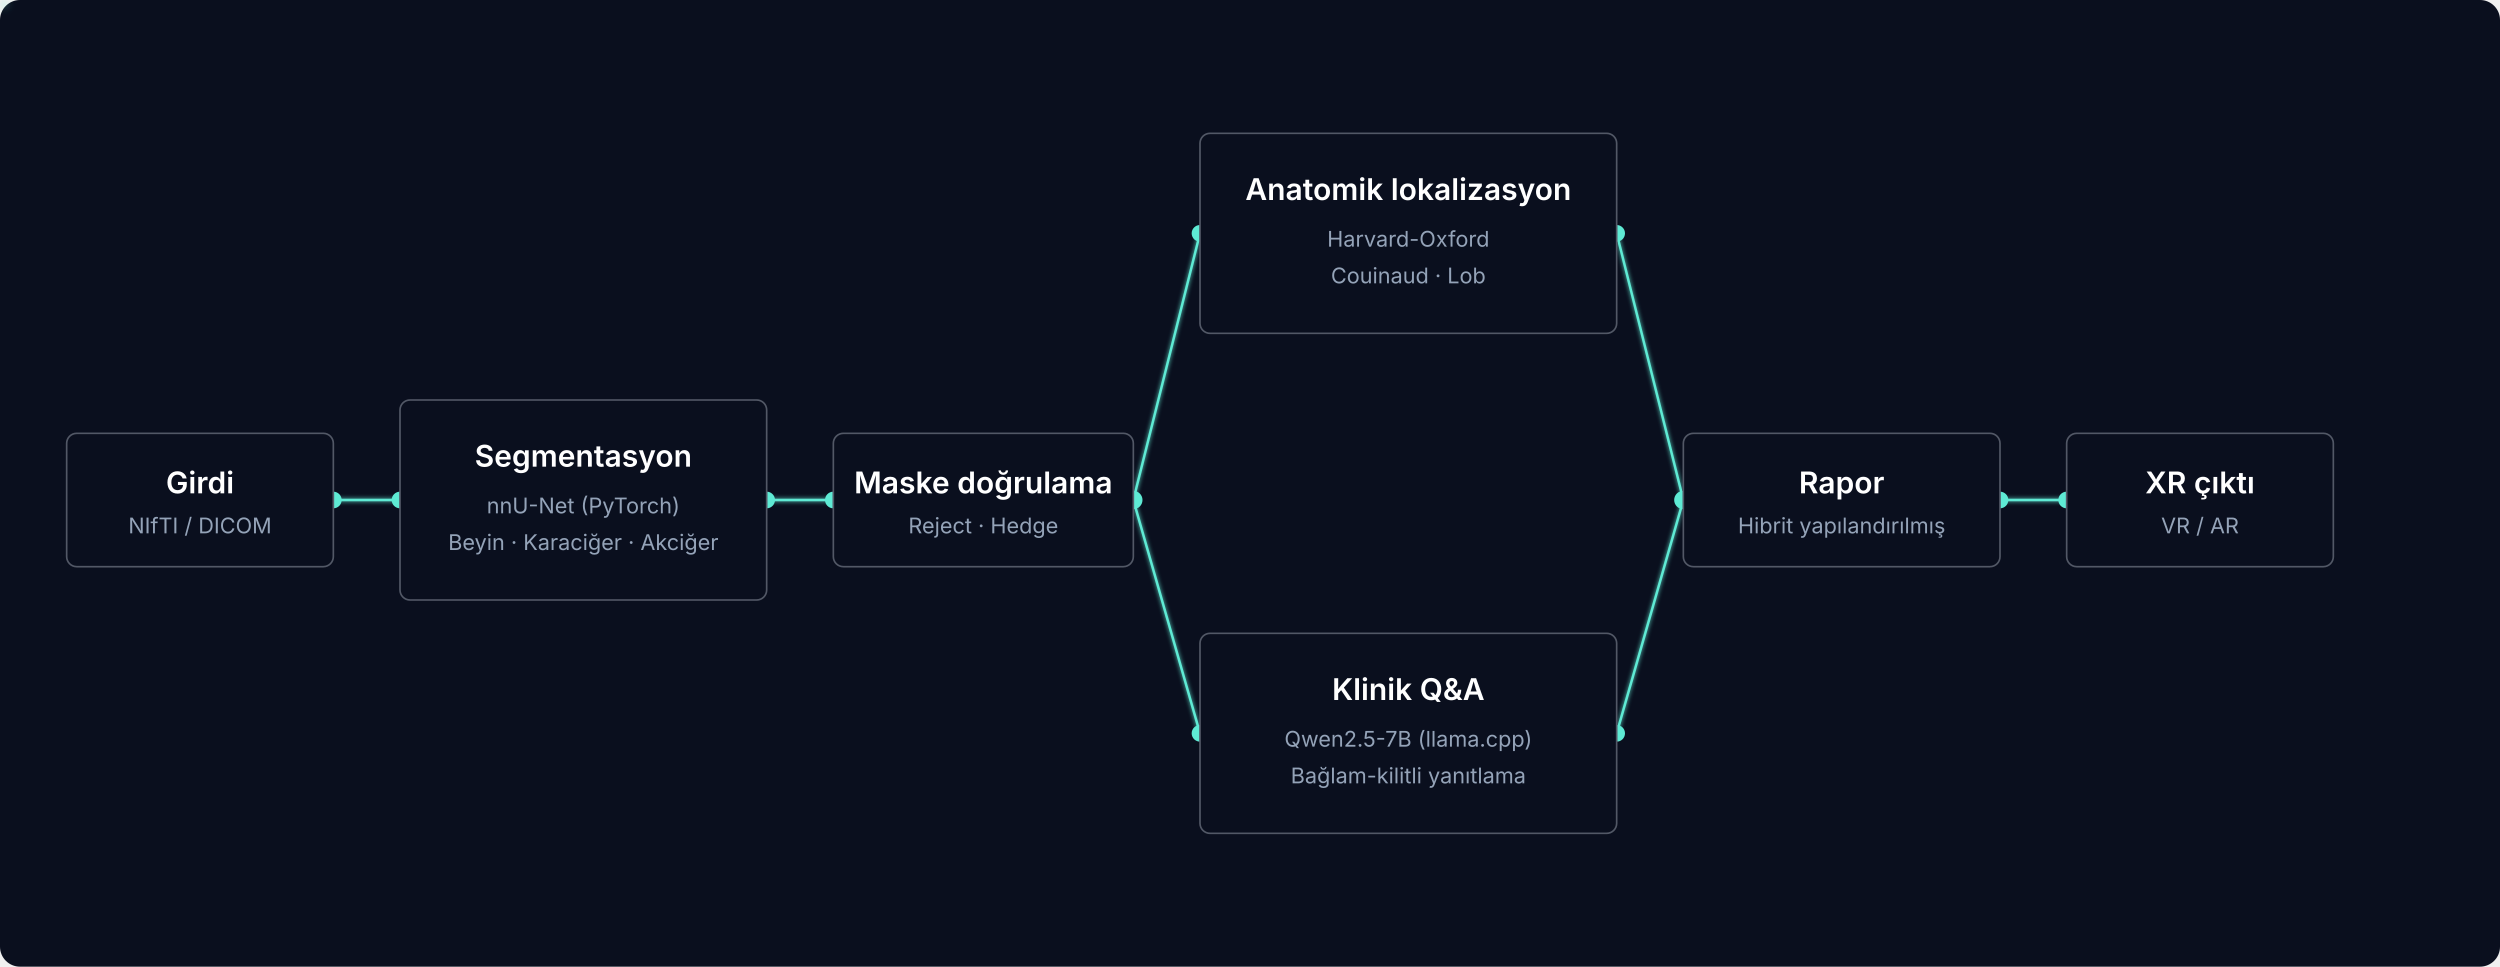
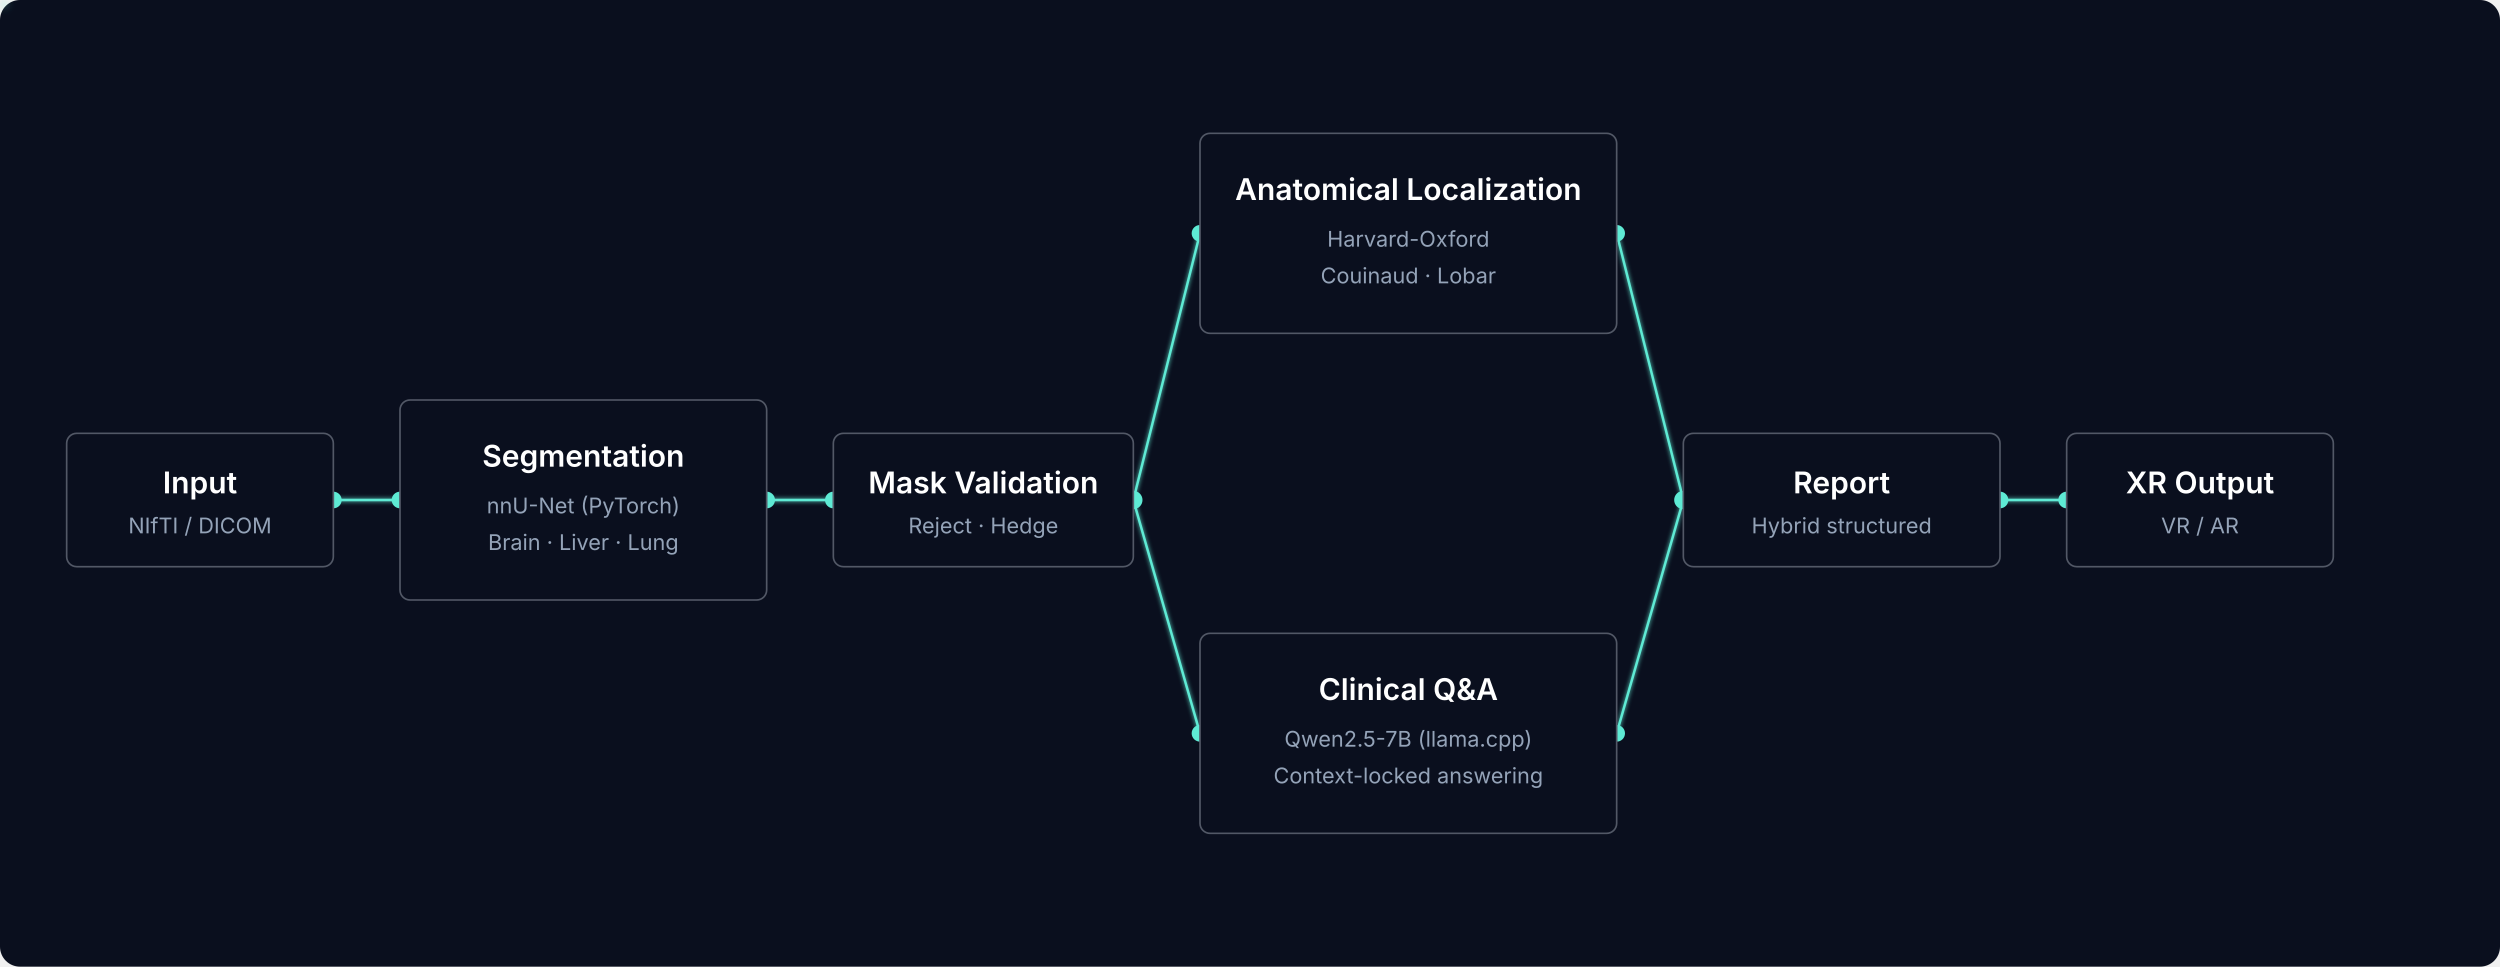
<svg xmlns="http://www.w3.org/2000/svg" viewBox="0 0 1500 580" preserveAspectRatio="xMidYMid meet" width="100%">
  <defs>
    <filter id="glow" x="-100%" y="-100%" width="300%" height="300%">
      <feGaussianBlur stdDeviation="3" />
    </filter>
    <filter id="softglow" x="-100%" y="-100%" width="300%" height="300%">
      <feGaussianBlur stdDeviation="1.2" />
      <feMerge>
        <feMergeNode />
        <feMergeNode in="SourceGraphic" />
      </feMerge>
    </filter>
  </defs>
  <rect width="1500" height="580" fill="#0a0f1e" rx="12" />
  <g stroke="#5eead4" stroke-width="1.5" fill="none" stroke-linecap="round" filter="url(#softglow)">
    <line x1="200" y1="300" x2="240" y2="300" />
    <line x1="460" y1="300" x2="500" y2="300" />
    <line x1="680" y1="300" x2="720" y2="140" />
    <line x1="680" y1="300" x2="720" y2="440" />
    <line x1="970" y1="140" x2="1010" y2="300" />
    <line x1="970" y1="440" x2="1010" y2="300" />
    <line x1="1200" y1="300" x2="1240" y2="300" />
  </g>
  <g fill="#5eead4" filter="url(#glow)">
    <circle r="3.5">
      <animate attributeName="opacity" values="0;1;1;0" keyTimes="0;0.1;0.9;1" dur="5s" repeatCount="indefinite" />
      <animateMotion dur="5s" repeatCount="indefinite" path="M 200 300 L 240 300" />
    </circle>
    <circle r="3.5">
      <animate attributeName="opacity" values="0;1;1;0" keyTimes="0;0.1;0.9;1" dur="5s" repeatCount="indefinite" begin="0.6s" />
      <animateMotion dur="5s" repeatCount="indefinite" begin="0.6s" path="M 460 300 L 500 300" />
    </circle>
    <circle r="3.5">
      <animate attributeName="opacity" values="0;1;1;0" keyTimes="0;0.1;0.9;1" dur="5s" repeatCount="indefinite" begin="1.2s" />
      <animateMotion dur="5s" repeatCount="indefinite" begin="1.2s" path="M 680 300 L 720 140" />
    </circle>
    <circle r="3.5">
      <animate attributeName="opacity" values="0;1;1;0" keyTimes="0;0.1;0.9;1" dur="5s" repeatCount="indefinite" begin="1.2s" />
      <animateMotion dur="5s" repeatCount="indefinite" begin="1.2s" path="M 680 300 L 720 440" />
    </circle>
    <circle r="3.5">
      <animate attributeName="opacity" values="0;1;1;0" keyTimes="0;0.1;0.9;1" dur="5s" repeatCount="indefinite" begin="2.4s" />
      <animateMotion dur="5s" repeatCount="indefinite" begin="2.4s" path="M 970 140 L 1010 300" />
    </circle>
    <circle r="3.5">
      <animate attributeName="opacity" values="0;1;1;0" keyTimes="0;0.1;0.9;1" dur="5s" repeatCount="indefinite" begin="2.4s" />
      <animateMotion dur="5s" repeatCount="indefinite" begin="2.4s" path="M 970 440 L 1010 300" />
    </circle>
    <circle r="3.5">
      <animate attributeName="opacity" values="0;1;1;0" keyTimes="0;0.1;0.9;1" dur="5s" repeatCount="indefinite" begin="3.2s" />
      <animateMotion dur="5s" repeatCount="indefinite" begin="3.2s" path="M 1200 300 L 1240 300" />
    </circle>
  </g>
  <g fill="#5eead4">
    <circle cx="200" cy="300" r="5" />
    <circle cx="240" cy="300" r="5" />
    <circle cx="460" cy="300" r="5" />
    <circle cx="500" cy="300" r="5" />
    <circle cx="680" cy="300" r="5.5">
      <animate attributeName="r" values="5.5;7.5;5.5" dur="2.5s" repeatCount="indefinite" />
    </circle>
    <circle cx="720" cy="140" r="5" />
    <circle cx="720" cy="440" r="5" />
    <circle cx="970" cy="140" r="5" />
    <circle cx="970" cy="440" r="5" />
    <circle cx="1010" cy="300" r="5.5">
      <animate attributeName="r" values="5.5;7.5;5.5" dur="2.5s" repeatCount="indefinite" begin="1.25s" />
    </circle>
    <circle cx="1200" cy="300" r="5" />
    <circle cx="1240" cy="300" r="5" />
  </g>
  <g>
    <rect x="40" y="260" width="160" height="80" rx="6" fill="#0a0f1e" stroke="#525866" stroke-width="1" />
-     <text x="120" y="296" text-anchor="middle" fill="#ffffff" font-family="-apple-system,Segoe UI,system-ui,sans-serif" font-size="18" font-weight="600">Girdi</text>
+     <text x="120" y="296" text-anchor="middle" fill="#ffffff" font-family="-apple-system,Segoe UI,system-ui,sans-serif" font-size="18" font-weight="600">Input</text>
    <text x="120" y="320" text-anchor="middle" fill="#94a3b8" font-family="-apple-system,Segoe UI,system-ui,sans-serif" font-size="13">NIfTI / DICOM</text>
  </g>
  <g>
    <rect x="240" y="240" width="220" height="120" rx="6" fill="#0a0f1e" stroke="#525866" stroke-width="1" />
-     <text x="350" y="280" text-anchor="middle" fill="#ffffff" font-family="-apple-system,Segoe UI,system-ui,sans-serif" font-size="18" font-weight="600">Segmentasyon</text>
+     <text x="350" y="280" text-anchor="middle" fill="#ffffff" font-family="-apple-system,Segoe UI,system-ui,sans-serif" font-size="18" font-weight="600">Segmentation</text>
    <text x="350" y="308" text-anchor="middle" fill="#94a3b8" font-family="-apple-system,Segoe UI,system-ui,sans-serif" font-size="13">nnU-Net (PyTorch)</text>
-     <text x="350" y="330" text-anchor="middle" fill="#94a3b8" font-family="-apple-system,Segoe UI,system-ui,sans-serif" font-size="13">Beyin · Karaciğer · Akciğer</text>
+     <text x="350" y="330" text-anchor="middle" fill="#94a3b8" font-family="-apple-system,Segoe UI,system-ui,sans-serif" font-size="13">Brain · Liver · Lung</text>
  </g>
  <g>
    <rect x="500" y="260" width="180" height="80" rx="6" fill="#0a0f1e" stroke="#525866" stroke-width="1" />
-     <text x="590" y="296" text-anchor="middle" fill="#ffffff" font-family="-apple-system,Segoe UI,system-ui,sans-serif" font-size="18" font-weight="600">Maske doğrulama</text>
+     <text x="590" y="296" text-anchor="middle" fill="#ffffff" font-family="-apple-system,Segoe UI,system-ui,sans-serif" font-size="18" font-weight="600">Mask Validation</text>
    <text x="590" y="320" text-anchor="middle" fill="#94a3b8" font-family="-apple-system,Segoe UI,system-ui,sans-serif" font-size="13">Reject · Hedge</text>
  </g>
  <g>
    <rect x="720" y="80" width="250" height="120" rx="6" fill="#0a0f1e" stroke="#525866" stroke-width="1" />
-     <text x="845" y="120" text-anchor="middle" fill="#ffffff" font-family="-apple-system,Segoe UI,system-ui,sans-serif" font-size="18" font-weight="600">Anatomik lokalizasyon</text>
+     <text x="845" y="120" text-anchor="middle" fill="#ffffff" font-family="-apple-system,Segoe UI,system-ui,sans-serif" font-size="18" font-weight="600">Anatomical Localization</text>
    <text x="845" y="148" text-anchor="middle" fill="#94a3b8" font-family="-apple-system,Segoe UI,system-ui,sans-serif" font-size="13">Harvard-Oxford</text>
-     <text x="845" y="170" text-anchor="middle" fill="#94a3b8" font-family="-apple-system,Segoe UI,system-ui,sans-serif" font-size="13">Couinaud · Lob</text>
+     <text x="845" y="170" text-anchor="middle" fill="#94a3b8" font-family="-apple-system,Segoe UI,system-ui,sans-serif" font-size="13">Couinaud · Lobar</text>
  </g>
  <g>
    <rect x="720" y="380" width="250" height="120" rx="6" fill="#0a0f1e" stroke="#525866" stroke-width="1" />
-     <text x="845" y="420" text-anchor="middle" fill="#ffffff" font-family="-apple-system,Segoe UI,system-ui,sans-serif" font-size="18" font-weight="600">Klinik Q&amp;A</text>
+     <text x="845" y="420" text-anchor="middle" fill="#ffffff" font-family="-apple-system,Segoe UI,system-ui,sans-serif" font-size="18" font-weight="600">Clinical Q&amp;A</text>
    <text x="845" y="448" text-anchor="middle" fill="#94a3b8" font-family="-apple-system,Segoe UI,system-ui,sans-serif" font-size="13">Qwen2.5-7B (llama.cpp)</text>
-     <text x="845" y="470" text-anchor="middle" fill="#94a3b8" font-family="-apple-system,Segoe UI,system-ui,sans-serif" font-size="13">Bağlam-kilitli yanıtlama</text>
+     <text x="845" y="470" text-anchor="middle" fill="#94a3b8" font-family="-apple-system,Segoe UI,system-ui,sans-serif" font-size="13">Context-locked answering</text>
  </g>
  <g>
    <rect x="1010" y="260" width="190" height="80" rx="6" fill="#0a0f1e" stroke="#525866" stroke-width="1" />
-     <text x="1105" y="296" text-anchor="middle" fill="#ffffff" font-family="-apple-system,Segoe UI,system-ui,sans-serif" font-size="18" font-weight="600">Rapor</text>
-     <text x="1105" y="320" text-anchor="middle" fill="#94a3b8" font-family="-apple-system,Segoe UI,system-ui,sans-serif" font-size="13">Hibrit yapılandırılmış</text>
+     <text x="1105" y="296" text-anchor="middle" fill="#ffffff" font-family="-apple-system,Segoe UI,system-ui,sans-serif" font-size="18" font-weight="600">Report</text>
+     <text x="1105" y="320" text-anchor="middle" fill="#94a3b8" font-family="-apple-system,Segoe UI,system-ui,sans-serif" font-size="13">Hybrid structured</text>
  </g>
  <g>
    <rect x="1240" y="260" width="160" height="80" rx="6" fill="#0a0f1e" stroke="#525866" stroke-width="1" />
-     <text x="1320" y="296" text-anchor="middle" fill="#ffffff" font-family="-apple-system,Segoe UI,system-ui,sans-serif" font-size="18" font-weight="600">XR çıktı</text>
+     <text x="1320" y="296" text-anchor="middle" fill="#ffffff" font-family="-apple-system,Segoe UI,system-ui,sans-serif" font-size="18" font-weight="600">XR Output</text>
    <text x="1320" y="320" text-anchor="middle" fill="#94a3b8" font-family="-apple-system,Segoe UI,system-ui,sans-serif" font-size="13">VR / AR</text>
  </g>
</svg>
